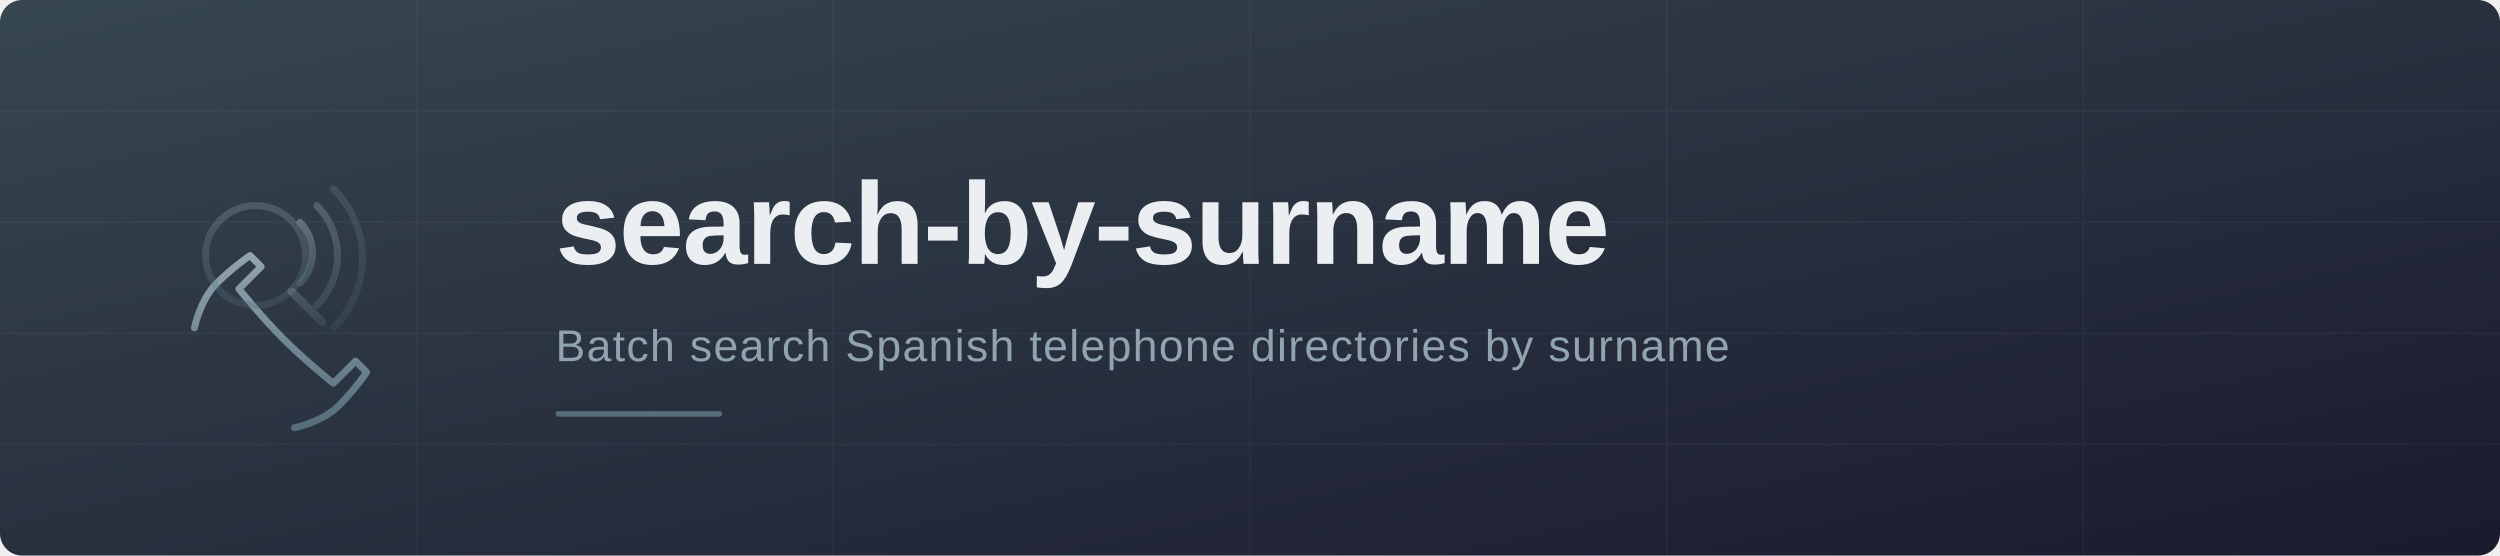
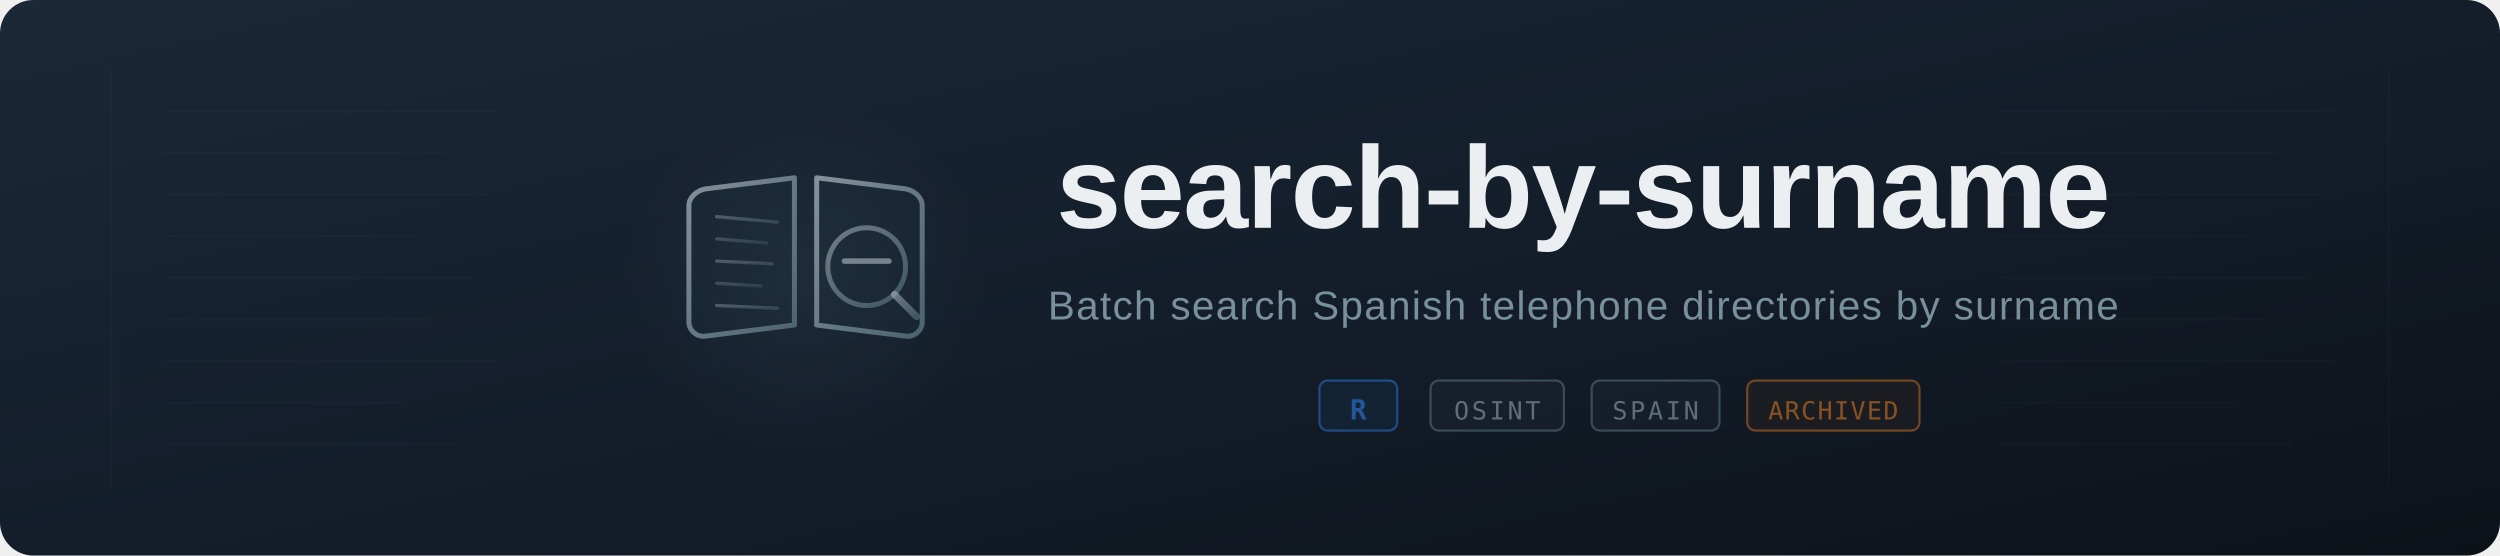
- <svg xmlns="http://www.w3.org/2000/svg" width="900" height="200" viewBox="0 0 900 200">
+ <svg xmlns="http://www.w3.org/2000/svg" viewBox="0 0 900 200" width="900" height="200">
  <defs>
    <linearGradient id="bg" x1="0%" y1="0%" x2="100%" y2="100%">
-       <stop offset="0%" style="stop-color:#37474F" />
-       <stop offset="100%" style="stop-color:#1A1A2E" />
+       <stop offset="0%" stop-color="#1B2838" />
+       <stop offset="50%" stop-color="#141E2B" />
+       <stop offset="100%" stop-color="#0D1219" />
    </linearGradient>
-     <linearGradient id="accent" x1="0%" y1="0%" x2="0%" y2="100%">
-       <stop offset="0%" style="stop-color:#90A4AE" />
-       <stop offset="100%" style="stop-color:#546E7A" />
+     <linearGradient id="accent" x1="0%" y1="0%" x2="100%" y2="100%">
+       <stop offset="0%" stop-color="#B0BEC5" />
+       <stop offset="100%" stop-color="#607D8B" />
    </linearGradient>
+     <radialGradient id="iconGlow" cx="50%" cy="50%" r="50%">
+       <stop offset="0%" stop-color="#607D8B" stop-opacity="0.12" />
+       <stop offset="100%" stop-color="#607D8B" stop-opacity="0" />
+     </radialGradient>
  </defs>
-   <rect width="900" height="200" rx="8" fill="url(#bg)" />
-   <g opacity="0.04" stroke="#FFFFFF" stroke-width="0.5">
-     <line x1="0" y1="40" x2="900" y2="40" />
-     <line x1="0" y1="80" x2="900" y2="80" />
-     <line x1="0" y1="120" x2="900" y2="120" />
-     <line x1="0" y1="160" x2="900" y2="160" />
-     <line x1="150" y1="0" x2="150" y2="200" />
-     <line x1="300" y1="0" x2="300" y2="200" />
-     <line x1="450" y1="0" x2="450" y2="200" />
-     <line x1="600" y1="0" x2="600" y2="200" />
-     <line x1="750" y1="0" x2="750" y2="200" />
+   <rect width="900" height="200" rx="12" fill="url(#bg)" />
+   <g opacity="0.025" stroke="#B0BEC5" stroke-width="0.8">
+     <line x1="40" y1="25" x2="40" y2="175" />
+     <line x1="860" y1="25" x2="860" y2="175" />
+     <line x1="60" y1="40" x2="180" y2="40" />
+     <line x1="60" y1="55" x2="160" y2="55" />
+     <line x1="60" y1="70" x2="175" y2="70" />
+     <line x1="60" y1="85" x2="150" y2="85" />
+     <line x1="60" y1="100" x2="170" y2="100" />
+     <line x1="60" y1="115" x2="155" y2="115" />
+     <line x1="60" y1="130" x2="180" y2="130" />
+     <line x1="60" y1="145" x2="145" y2="145" />
+     <line x1="60" y1="160" x2="165" y2="160" />
+     <line x1="720" y1="40" x2="840" y2="40" />
+     <line x1="720" y1="55" x2="820" y2="55" />
+     <line x1="720" y1="70" x2="835" y2="70" />
+     <line x1="720" y1="85" x2="810" y2="85" />
+     <line x1="720" y1="100" x2="830" y2="100" />
+     <line x1="720" y1="115" x2="815" y2="115" />
+     <line x1="720" y1="130" x2="840" y2="130" />
+     <line x1="720" y1="145" x2="805" y2="145" />
+     <line x1="720" y1="160" x2="825" y2="160" />
  </g>
-   <g transform="translate(100, 100)" fill="none" stroke="url(#accent)" stroke-width="2.5" stroke-linecap="round" stroke-linejoin="round">
-     <path d="M-30,18 C-30,18 -28,8 -22,2 C-16,-4 -10,-8 -10,-8 L-6,-4 L-14,4 C-14,4 -6,14 2,22 C10,30 20,38 20,38 L28,30 L32,34 C32,34 28,40 22,46 C16,52 6,54 6,54" stroke-width="2.5" />
-     <path d="M8,-20 C14,-14 14,-4 8,2" opacity="0.5" />
-     <path d="M14,-26 C24,-16 24,-0 14,10" opacity="0.35" />
-     <path d="M20,-32 C34,-18 34,4 20,18" opacity="0.2" />
+   <circle cx="290" cy="100" r="65" fill="url(#iconGlow)" />
+   <g transform="translate(290, 94)" fill="none" stroke="url(#accent)" stroke-linecap="round" stroke-linejoin="round">
+     <path d="M-4,-30 L-36,-26 C-39,-25.5 -42,-23 -42,-20 L-42,22 C-42,25 -39,27.5 -36,27 L-4,23 Z" stroke-width="1.8" opacity="0.7" fill="rgba(96,125,139,0.04)" />
+     <path d="M4,-30 L36,-26 C39,-25.5 42,-23 42,-20 L42,22 C42,25 39,27.5 36,27 L4,23 Z" stroke-width="1.8" opacity="0.7" fill="rgba(96,125,139,0.04)" />
+     <path d="M0,-32 L0,25" stroke-width="1.5" opacity="0.5" />
+     <line x1="-32" y1="-16" x2="-10" y2="-14" stroke-width="1.2" opacity="0.35" />
+     <line x1="-32" y1="-8" x2="-14" y2="-6.5" stroke-width="1.2" opacity="0.25" />
+     <line x1="-32" y1="0" x2="-12" y2="1" stroke-width="1.2" opacity="0.35" />
+     <line x1="-32" y1="8" x2="-16" y2="9" stroke-width="1.2" opacity="0.25" />
+     <line x1="-32" y1="16" x2="-10" y2="17" stroke-width="1.2" opacity="0.35" />
+     <circle cx="22" cy="2" r="14" stroke-width="1.8" opacity="0.55" />
+     <line x1="32" y1="12" x2="40" y2="20" stroke-width="2.5" opacity="0.55" />
+     <line x1="14" y1="0" x2="30" y2="0" stroke-width="2" opacity="0.6" stroke="#B0BEC5" />
  </g>
-   <g transform="translate(100, 100)" fill="none" stroke="url(#accent)" stroke-width="2.5" stroke-linecap="round">
-     <circle cx="-8" cy="-8" r="18" opacity="0.3" />
-     <line x1="5" y1="5" x2="16" y2="16" opacity="0.3" stroke-width="3" />
+   <text x="570" y="82" font-family="'Segoe UI', 'Helvetica Neue', Arial, sans-serif" font-size="42" font-weight="700" fill="#ECEFF1" text-anchor="middle" letter-spacing="-0.5">
+     search-by-surname
+   </text>
+   <text x="570" y="115" font-family="'Segoe UI', 'Helvetica Neue', Arial, sans-serif" font-size="14.5" fill="#78909C" text-anchor="middle" letter-spacing="0.5">
+     Batch search Spanish telephone directories by surname
+   </text>
+   <g transform="translate(570, 148)" text-anchor="middle">
+     <rect x="-95" y="-11" width="28" height="18" rx="3" fill="rgba(39,109,195,0.15)" stroke="#276DC3" stroke-width="0.8" opacity="0.6" />
+     <text x="-81" y="3" font-family="'SF Mono', 'Fira Code', monospace" font-size="10" fill="#276DC3" text-anchor="middle" font-weight="600" opacity="0.7">R</text>
+     <rect x="-55" y="-11" width="48" height="18" rx="3" fill="rgba(96,125,139,0.1)" stroke="#607D8B" stroke-width="0.8" opacity="0.5" />
+     <text x="-31" y="3" font-family="'SF Mono', 'Fira Code', monospace" font-size="9" fill="#90A4AE" text-anchor="middle" letter-spacing="1" opacity="0.6">OSINT</text>
+     <rect x="3" y="-11" width="46" height="18" rx="3" fill="rgba(96,125,139,0.1)" stroke="#607D8B" stroke-width="0.8" opacity="0.5" />
+     <text x="26" y="3" font-family="'SF Mono', 'Fira Code', monospace" font-size="9" fill="#90A4AE" text-anchor="middle" letter-spacing="1" opacity="0.6">SPAIN</text>
+     <rect x="59" y="-11" width="62" height="18" rx="3" fill="rgba(230,126,34,0.1)" stroke="#E67E22" stroke-width="0.8" opacity="0.45" />
+     <text x="90" y="3" font-family="'SF Mono', 'Fira Code', monospace" font-size="9" fill="#E67E22" text-anchor="middle" letter-spacing="0.5" opacity="0.55">ARCHIVED</text>
  </g>
-   <text x="200" y="95" font-family="'Segoe UI', 'Helvetica Neue', Arial, sans-serif" font-size="42" font-weight="700" fill="#ECEFF1" letter-spacing="-0.5">search-by-surname</text>
-   <text x="200" y="130" font-family="'Segoe UI', 'Helvetica Neue', Arial, sans-serif" font-size="16" fill="#90A4AE" letter-spacing="0.5">Batch search Spanish telephone directories by surname</text>
-   <rect x="200" y="148" width="60" height="2" rx="1" fill="#546E7A" />
</svg>
